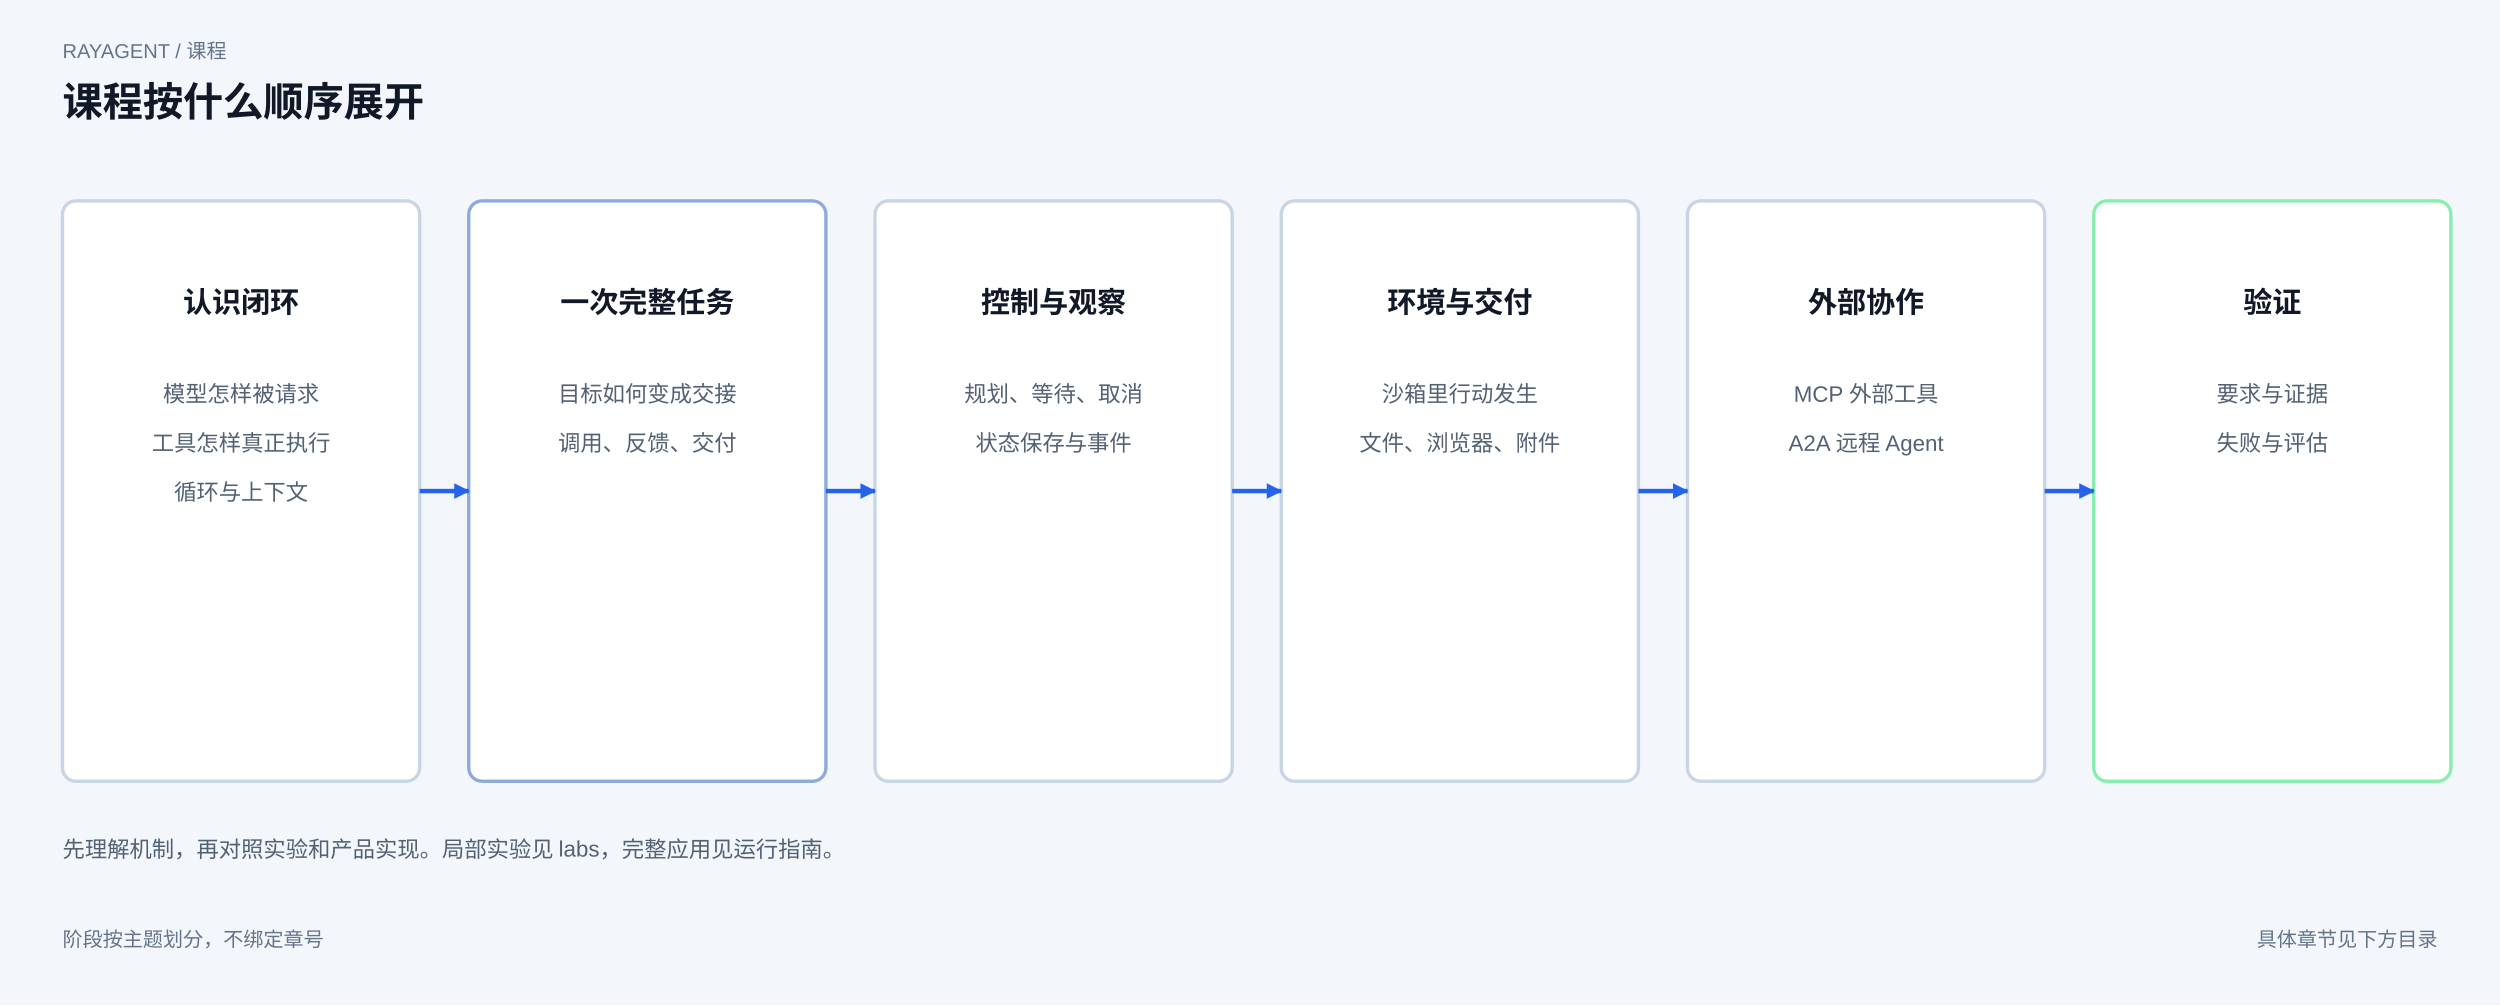
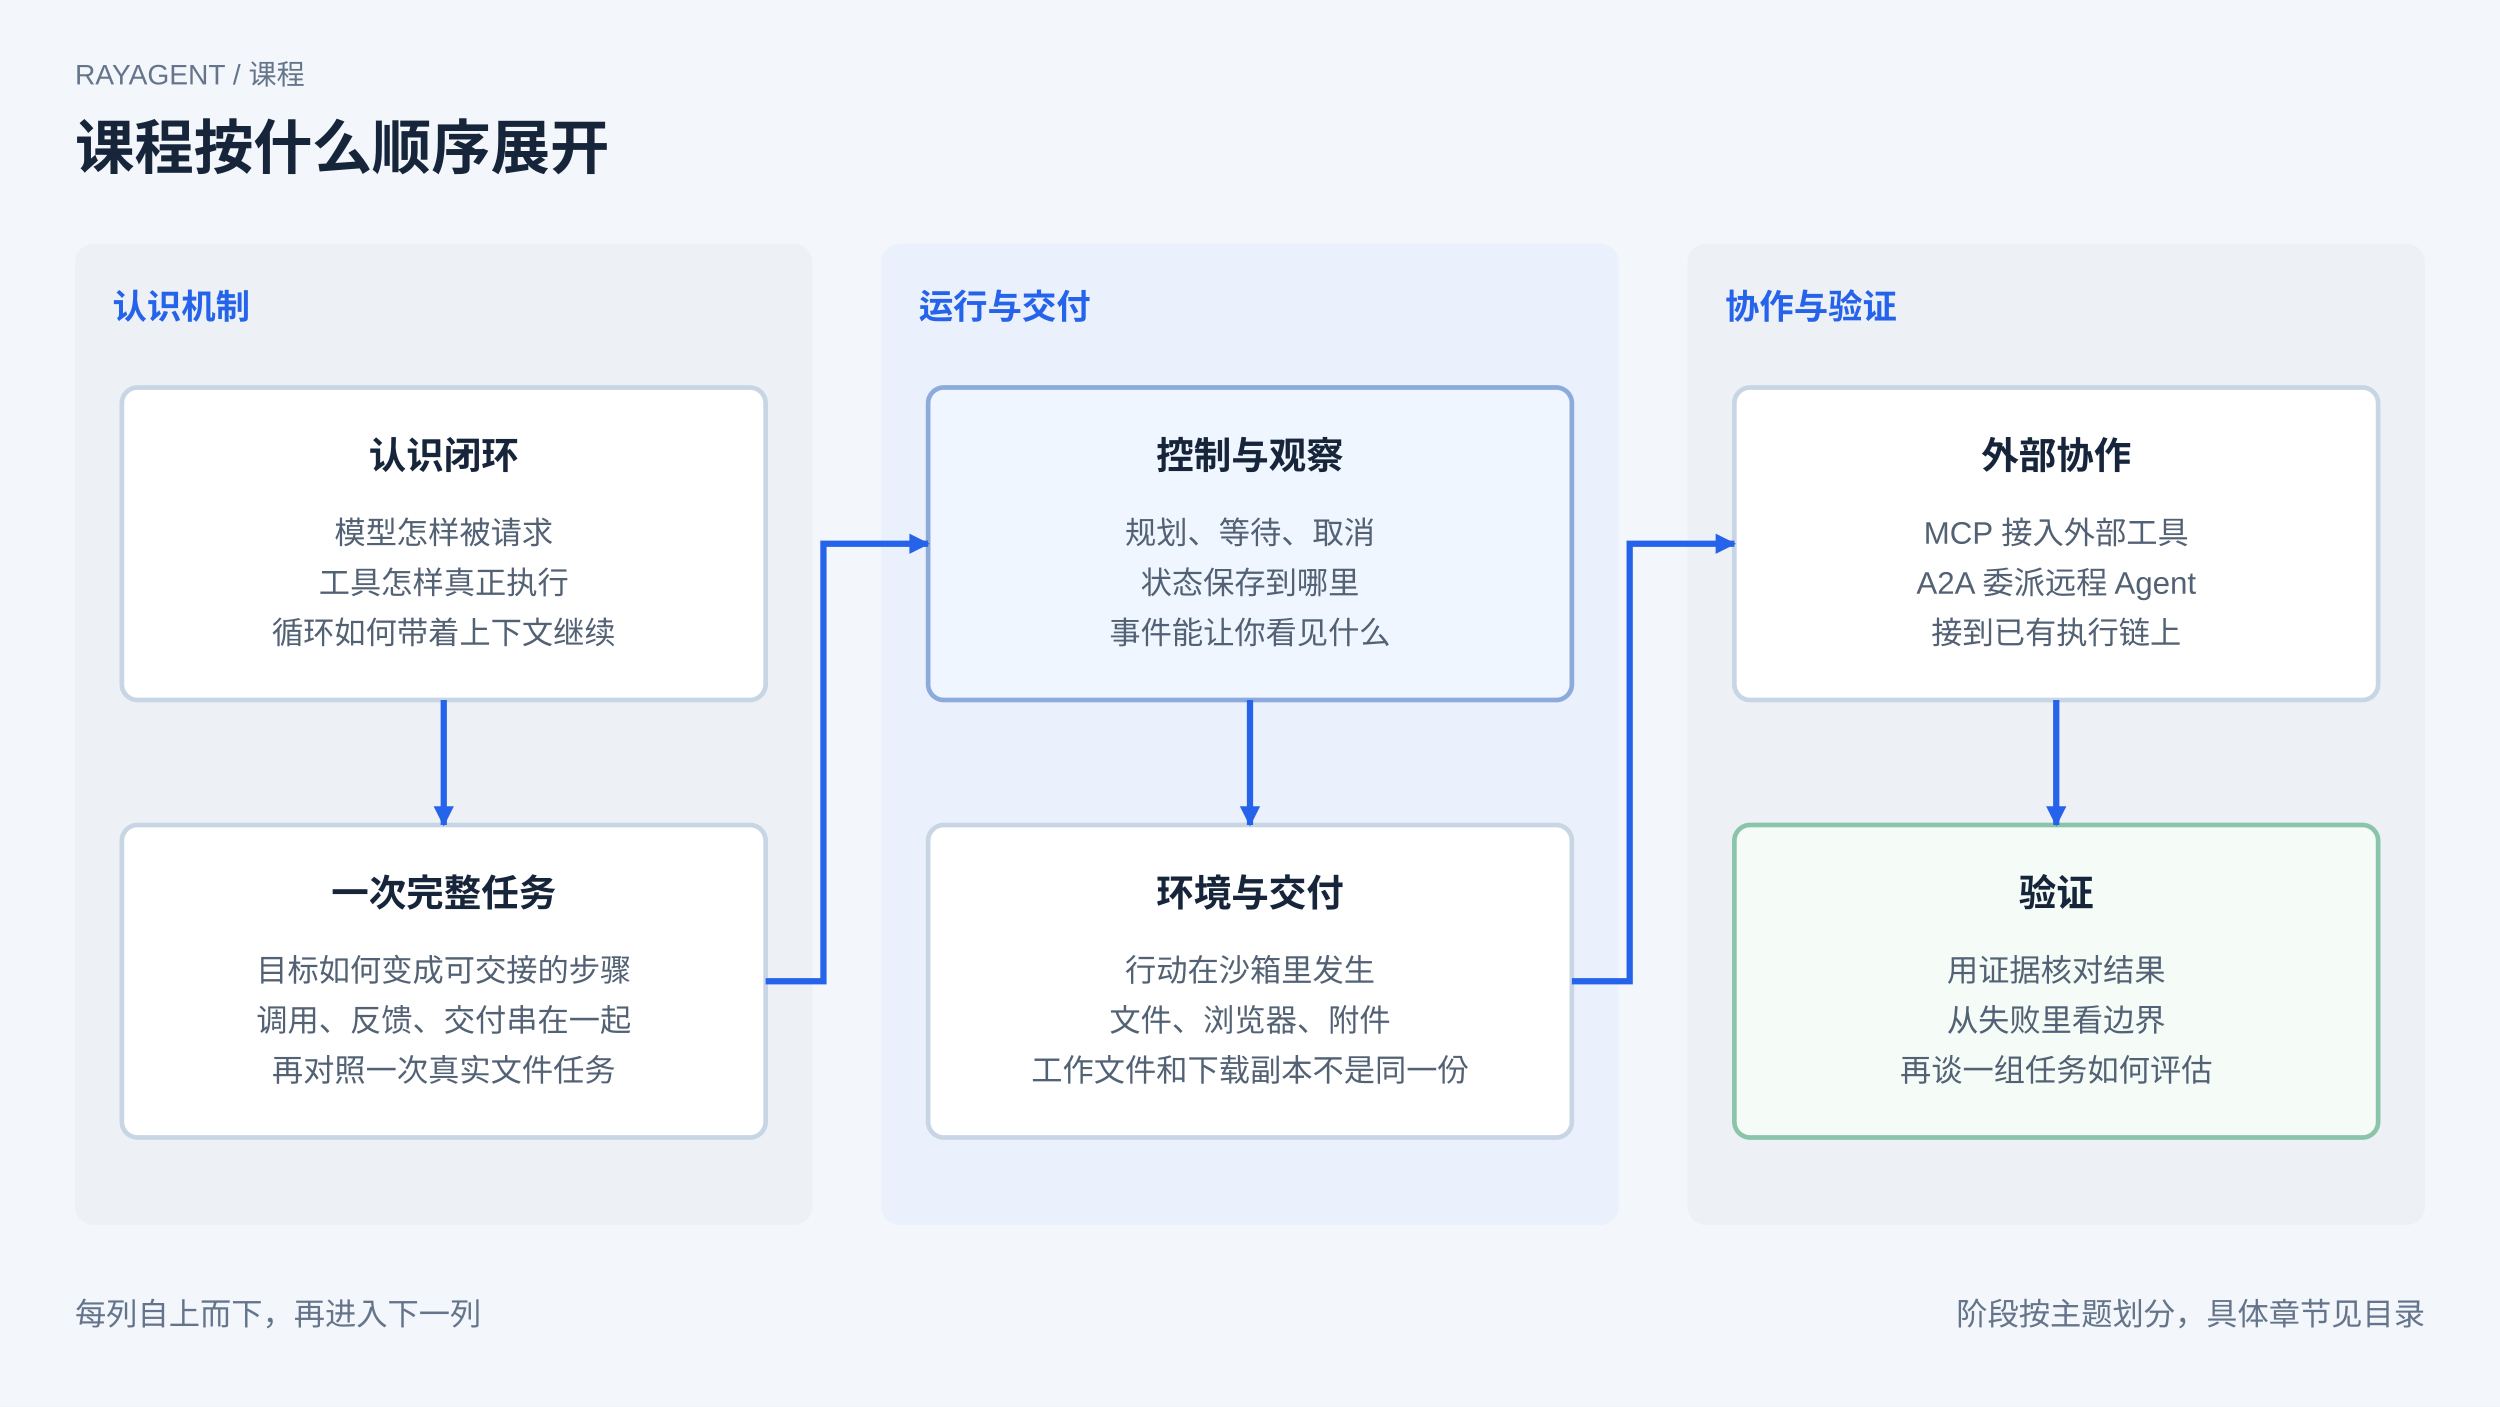
- <svg xmlns="http://www.w3.org/2000/svg" width="2240" height="900" viewBox="0 0 2240 900" role="img" aria-labelledby="title desc">
+ <svg xmlns="http://www.w3.org/2000/svg" width="1600" height="900" viewBox="0 0 1600 900" role="img" aria-labelledby="title desc">
  <style>text{font-family:"Helvetica Neue",Arial,"PingFang SC","Microsoft YaHei",sans-serif}</style>
  <defs>
-     <marker id="blue" markerUnits="userSpaceOnUse" markerWidth="14" markerHeight="14" refX="13" refY="7" orient="auto">
-       <path d="M0 0 L14 7 L0 14 Z" fill="#2563eb" />
+     <marker id="blue" markerUnits="userSpaceOnUse" markerWidth="13" markerHeight="13" refX="12" refY="6.5" orient="auto">
+       <path d="M0 0 L13 6.5 L0 13 Z" fill="#2563eb" />
    </marker>
  </defs>
-   <rect data-graph-role="background" width="2240" height="900" fill="#f3f6fa" />
-   <text x="56" y="52" font-size="18" fill="#64748b" font-weight="400" text-anchor="start">RAYAGENT / 课程</text>
-   <text x="56" y="104" font-size="36" fill="#111827" font-weight="600" text-anchor="start">课程按什么顺序展开</text>
-   <rect id="s1" data-graph-role="node" x="56" y="180" width="320" height="520" rx="12" fill="#ffffff" stroke="#c8d5e5" stroke-width="3" />
-   <text x="216" y="280" font-size="26" fill="#111827" font-weight="600" text-anchor="middle">认识闭环</text>
-   <text x="216" y="360" font-size="20" fill="#526174" font-weight="400" text-anchor="middle">模型怎样被请求</text>
-   <text x="216" y="404" font-size="20" fill="#526174" font-weight="400" text-anchor="middle">工具怎样真正执行</text>
-   <text x="216" y="448" font-size="20" fill="#526174" font-weight="400" text-anchor="middle">循环与上下文</text>
-   <rect id="s2" data-graph-role="node" x="420" y="180" width="320" height="520" rx="12" fill="#ffffff" stroke="#8cabdb" stroke-width="3" />
-   <text x="580" y="280" font-size="26" fill="#111827" font-weight="600" text-anchor="middle">一次完整任务</text>
-   <text x="580" y="360" font-size="20" fill="#526174" font-weight="400" text-anchor="middle">目标如何变成交接</text>
-   <text x="580" y="404" font-size="20" fill="#526174" font-weight="400" text-anchor="middle">调用、反馈、交付</text>
-   <rect id="s3" data-graph-role="node" x="784" y="180" width="320" height="520" rx="12" fill="#ffffff" stroke="#c8d5e5" stroke-width="3" />
-   <text x="944" y="280" font-size="26" fill="#111827" font-weight="600" text-anchor="middle">控制与观察</text>
-   <text x="944" y="360" font-size="20" fill="#526174" font-weight="400" text-anchor="middle">规划、等待、取消</text>
-   <text x="944" y="404" font-size="20" fill="#526174" font-weight="400" text-anchor="middle">状态保存与事件</text>
-   <rect id="s4" data-graph-role="node" x="1148" y="180" width="320" height="520" rx="12" fill="#ffffff" stroke="#c8d5e5" stroke-width="3" />
-   <text x="1308" y="280" font-size="26" fill="#111827" font-weight="600" text-anchor="middle">环境与交付</text>
-   <text x="1308" y="360" font-size="20" fill="#526174" font-weight="400" text-anchor="middle">沙箱里行动发生</text>
-   <text x="1308" y="404" font-size="20" fill="#526174" font-weight="400" text-anchor="middle">文件、浏览器、附件</text>
-   <rect id="s5" data-graph-role="node" x="1512" y="180" width="320" height="520" rx="12" fill="#ffffff" stroke="#c8d5e5" stroke-width="3" />
-   <text x="1672" y="280" font-size="26" fill="#111827" font-weight="600" text-anchor="middle">外部协作</text>
-   <text x="1672" y="360" font-size="20" fill="#526174" font-weight="400" text-anchor="middle">MCP 外部工具</text>
-   <text x="1672" y="404" font-size="20" fill="#526174" font-weight="400" text-anchor="middle">A2A 远程 Agent</text>
-   <rect id="s6" data-graph-role="node" x="1876" y="180" width="320" height="520" rx="12" fill="#ffffff" stroke="#86efac" stroke-width="3" />
-   <text x="2036" y="280" font-size="26" fill="#111827" font-weight="600" text-anchor="middle">验证</text>
-   <text x="2036" y="360" font-size="20" fill="#526174" font-weight="400" text-anchor="middle">要求与证据</text>
-   <text x="2036" y="404" font-size="20" fill="#526174" font-weight="400" text-anchor="middle">失败与评估</text>
-   <path data-graph-role="edge" id="c12" d="M376 440 H420" fill="none" stroke="#2563eb" stroke-width="4" marker-end="url(#blue)" />
-   <path data-graph-role="edge" id="c23" d="M740 440 H784" fill="none" stroke="#2563eb" stroke-width="4" marker-end="url(#blue)" />
-   <path data-graph-role="edge" id="c34" d="M1104 440 H1148" fill="none" stroke="#2563eb" stroke-width="4" marker-end="url(#blue)" />
-   <path data-graph-role="edge" id="c45" d="M1468 440 H1512" fill="none" stroke="#2563eb" stroke-width="4" marker-end="url(#blue)" />
-   <path data-graph-role="edge" id="c56" d="M1832 440 H1876" fill="none" stroke="#2563eb" stroke-width="4" marker-end="url(#blue)" />
-   <text x="56" y="768" font-size="20" fill="#526174" font-weight="400" text-anchor="start">先理解机制，再对照实验和产品实现。局部实验见 labs，完整应用见运行指南。</text>
-   <text x="56" y="848" font-size="18" fill="#64748b" font-weight="400" text-anchor="start">阶段按主题划分，不绑定章号</text>
-   <text x="2184" y="848" font-size="18" fill="#64748b" font-weight="400" text-anchor="end">具体章节见下方目录</text>
+   <rect data-graph-role="background" width="1600" height="900" fill="#f3f6fa" />
+   <text x="48" y="54" font-size="18" fill="#64748b" font-weight="400" text-anchor="start">RAYAGENT / 课程</text>
+   <text x="48" y="108" font-size="38" fill="#17253b" font-weight="600" text-anchor="start">课程按什么顺序展开</text>
+   <rect data-graph-role="container" x="48" y="156" width="472" height="628" rx="12" fill="#edf1f6" />
+   <text x="72" y="204" font-size="22" fill="#2563eb" font-weight="600" text-anchor="start">认识机制</text>
+   <rect id="c1" data-graph-role="node" x="78" y="248" width="412" height="200" rx="10" fill="#ffffff" stroke="#c8d5e5" stroke-width="3" />
+   <text x="284" y="300" font-size="24" fill="#17253b" font-weight="600" text-anchor="middle">认识闭环</text>
+   <text x="284" y="348" font-size="20" fill="#526174" font-weight="400" text-anchor="middle">模型怎样被请求</text>
+   <text x="284" y="380" font-size="20" fill="#526174" font-weight="400" text-anchor="middle">工具怎样真正执行</text>
+   <text x="284" y="412" font-size="20" fill="#526174" font-weight="400" text-anchor="middle">循环如何带着上下文继续</text>
+   <rect id="c2" data-graph-role="node" x="78" y="528" width="412" height="200" rx="10" fill="#ffffff" stroke="#c8d5e5" stroke-width="3" />
+   <text x="284" y="580" font-size="24" fill="#17253b" font-weight="600" text-anchor="middle">一次完整任务</text>
+   <text x="284" y="628" font-size="20" fill="#526174" font-weight="400" text-anchor="middle">目标如何变成可交接的步骤</text>
+   <text x="284" y="660" font-size="20" fill="#526174" font-weight="400" text-anchor="middle">调用、反馈、交付串在一起</text>
+   <text x="284" y="692" font-size="20" fill="#526174" font-weight="400" text-anchor="middle">再对照一次真实文件任务</text>
+   <rect data-graph-role="container" x="564" y="156" width="472" height="628" rx="12" fill="#eaf1fc" />
+   <text x="588" y="204" font-size="22" fill="#2563eb" font-weight="600" text-anchor="start">运行与交付</text>
+   <rect id="c3" data-graph-role="node" x="594" y="248" width="412" height="200" rx="10" fill="#eff6ff" stroke="#8cabdb" stroke-width="3" />
+   <text x="800" y="300" font-size="24" fill="#17253b" font-weight="600" text-anchor="middle">控制与观察</text>
+   <text x="800" y="348" font-size="20" fill="#526174" font-weight="400" text-anchor="middle">规划、等待、取消</text>
+   <text x="800" y="380" font-size="20" fill="#526174" font-weight="400" text-anchor="middle">状态保存到哪里</text>
+   <text x="800" y="412" font-size="20" fill="#526174" font-weight="400" text-anchor="middle">事件能让你看见什么</text>
+   <rect id="c4" data-graph-role="node" x="594" y="528" width="412" height="200" rx="10" fill="#ffffff" stroke="#c8d5e5" stroke-width="3" />
+   <text x="800" y="580" font-size="24" fill="#17253b" font-weight="600" text-anchor="middle">环境与交付</text>
+   <text x="800" y="628" font-size="20" fill="#526174" font-weight="400" text-anchor="middle">行动在沙箱里发生</text>
+   <text x="800" y="660" font-size="20" fill="#526174" font-weight="400" text-anchor="middle">文件、浏览器、附件</text>
+   <text x="800" y="692" font-size="20" fill="#526174" font-weight="400" text-anchor="middle">工作文件和下载副本不是同一份</text>
+   <rect data-graph-role="container" x="1080" y="156" width="472" height="628" rx="12" fill="#edf1f6" />
+   <text x="1104" y="204" font-size="22" fill="#2563eb" font-weight="600" text-anchor="start">协作与验证</text>
+   <rect id="c5" data-graph-role="node" x="1110" y="248" width="412" height="200" rx="10" fill="#ffffff" stroke="#c8d5e5" stroke-width="3" />
+   <text x="1316" y="300" font-size="24" fill="#17253b" font-weight="600" text-anchor="middle">外部协作</text>
+   <text x="1316" y="348" font-size="20" fill="#526174" font-weight="400" text-anchor="middle">MCP 接入外部工具</text>
+   <text x="1316" y="380" font-size="20" fill="#526174" font-weight="400" text-anchor="middle">A2A 委派远程 Agent</text>
+   <text x="1316" y="412" font-size="20" fill="#526174" font-weight="400" text-anchor="middle">接到已有执行链上</text>
+   <rect id="c6" data-graph-role="node" x="1110" y="528" width="412" height="200" rx="10" fill="#f5fcf8" stroke="#8bc5a9" stroke-width="3" />
+   <text x="1316" y="580" font-size="24" fill="#17253b" font-weight="600" text-anchor="middle">验证</text>
+   <text x="1316" y="628" font-size="20" fill="#526174" font-weight="400" text-anchor="middle">用证据核对结果</text>
+   <text x="1316" y="660" font-size="20" fill="#526174" font-weight="400" text-anchor="middle">从失败里看边界</text>
+   <text x="1316" y="692" font-size="20" fill="#526174" font-weight="400" text-anchor="middle">再谈一组任务如何评估</text>
+   <path data-graph-role="edge" id="ce12" d="M284 448 V528" fill="none" stroke="#2563eb" stroke-width="4" marker-end="url(#blue)" />
+   <path data-graph-role="edge" id="ce23" d="M490 628 H527 V348 H594" fill="none" stroke="#2563eb" stroke-width="4" marker-end="url(#blue)" />
+   <path data-graph-role="edge" id="ce34" d="M800 448 V528" fill="none" stroke="#2563eb" stroke-width="4" marker-end="url(#blue)" />
+   <path data-graph-role="edge" id="ce45" d="M1006 628 H1043 V348 H1110" fill="none" stroke="#2563eb" stroke-width="4" marker-end="url(#blue)" />
+   <path data-graph-role="edge" id="ce56" d="M1316 448 V528" fill="none" stroke="#2563eb" stroke-width="4" marker-end="url(#blue)" />
+   <text x="48" y="848" font-size="20" fill="#64748b" font-weight="400" text-anchor="start">每列自上而下，再进入下一列</text>
+   <text x="1552" y="848" font-size="20" fill="#64748b" font-weight="400" text-anchor="end">阶段按主题划分，具体章节见目录</text>
</svg>
